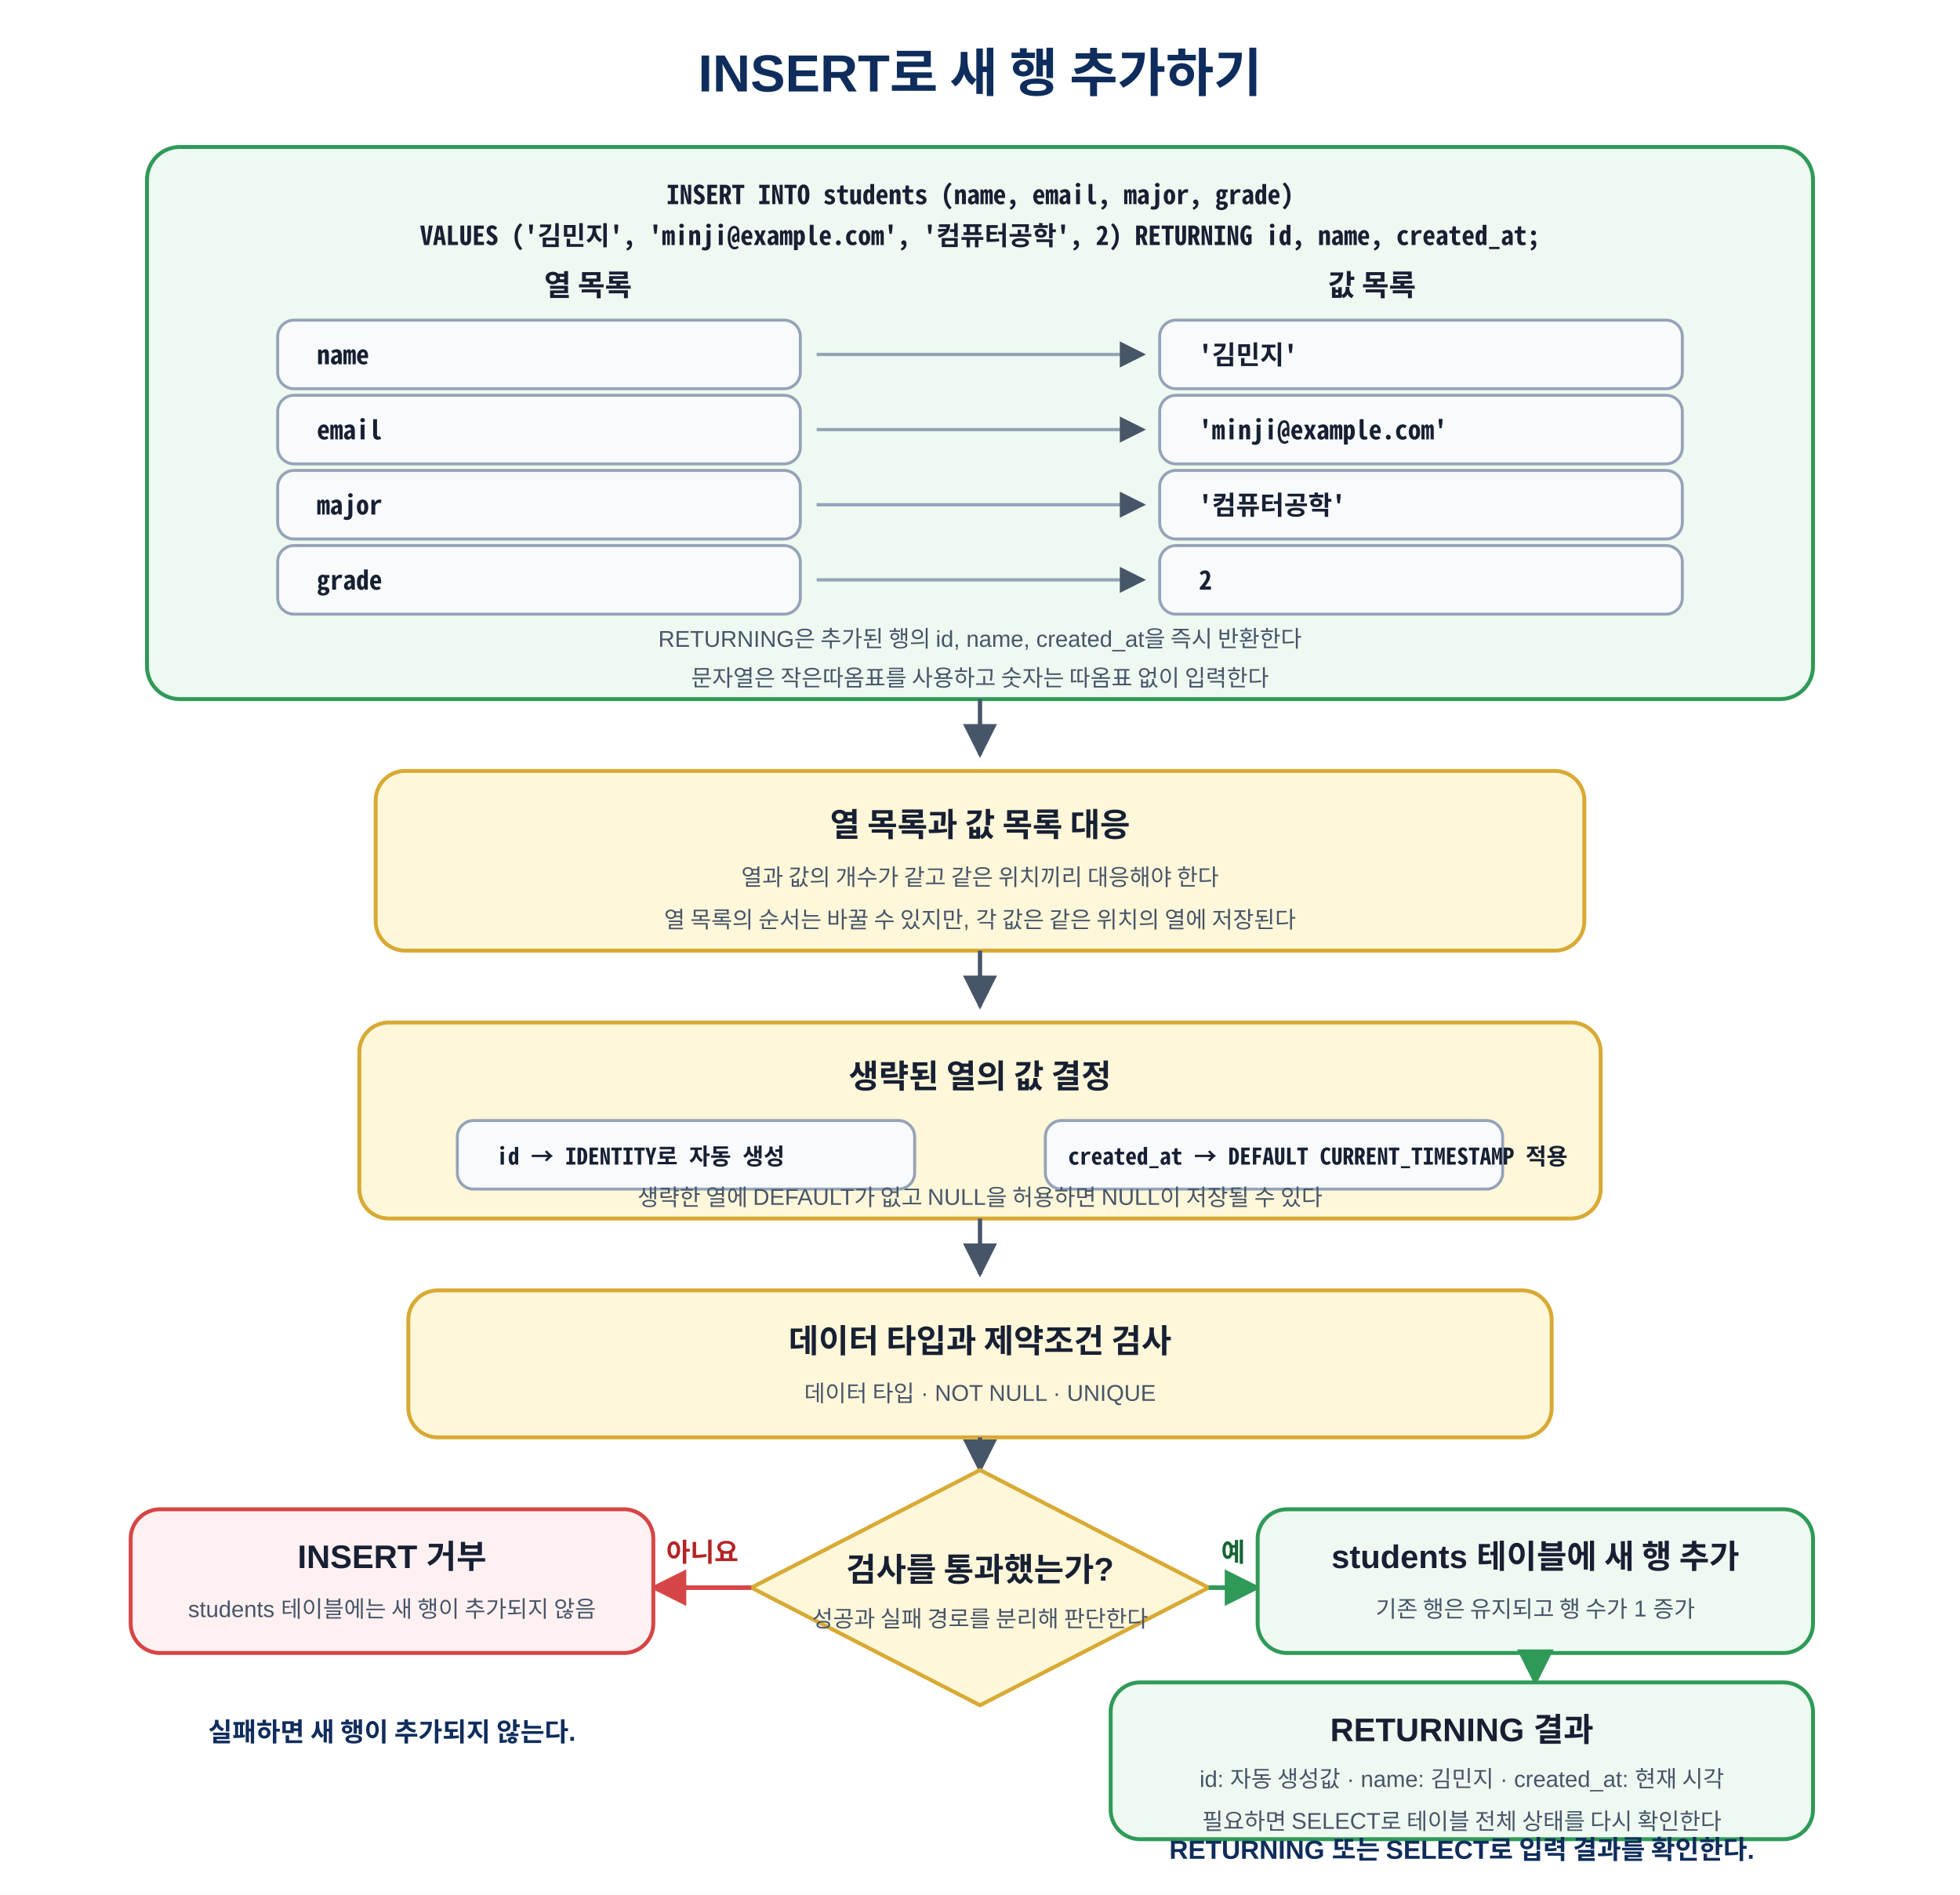
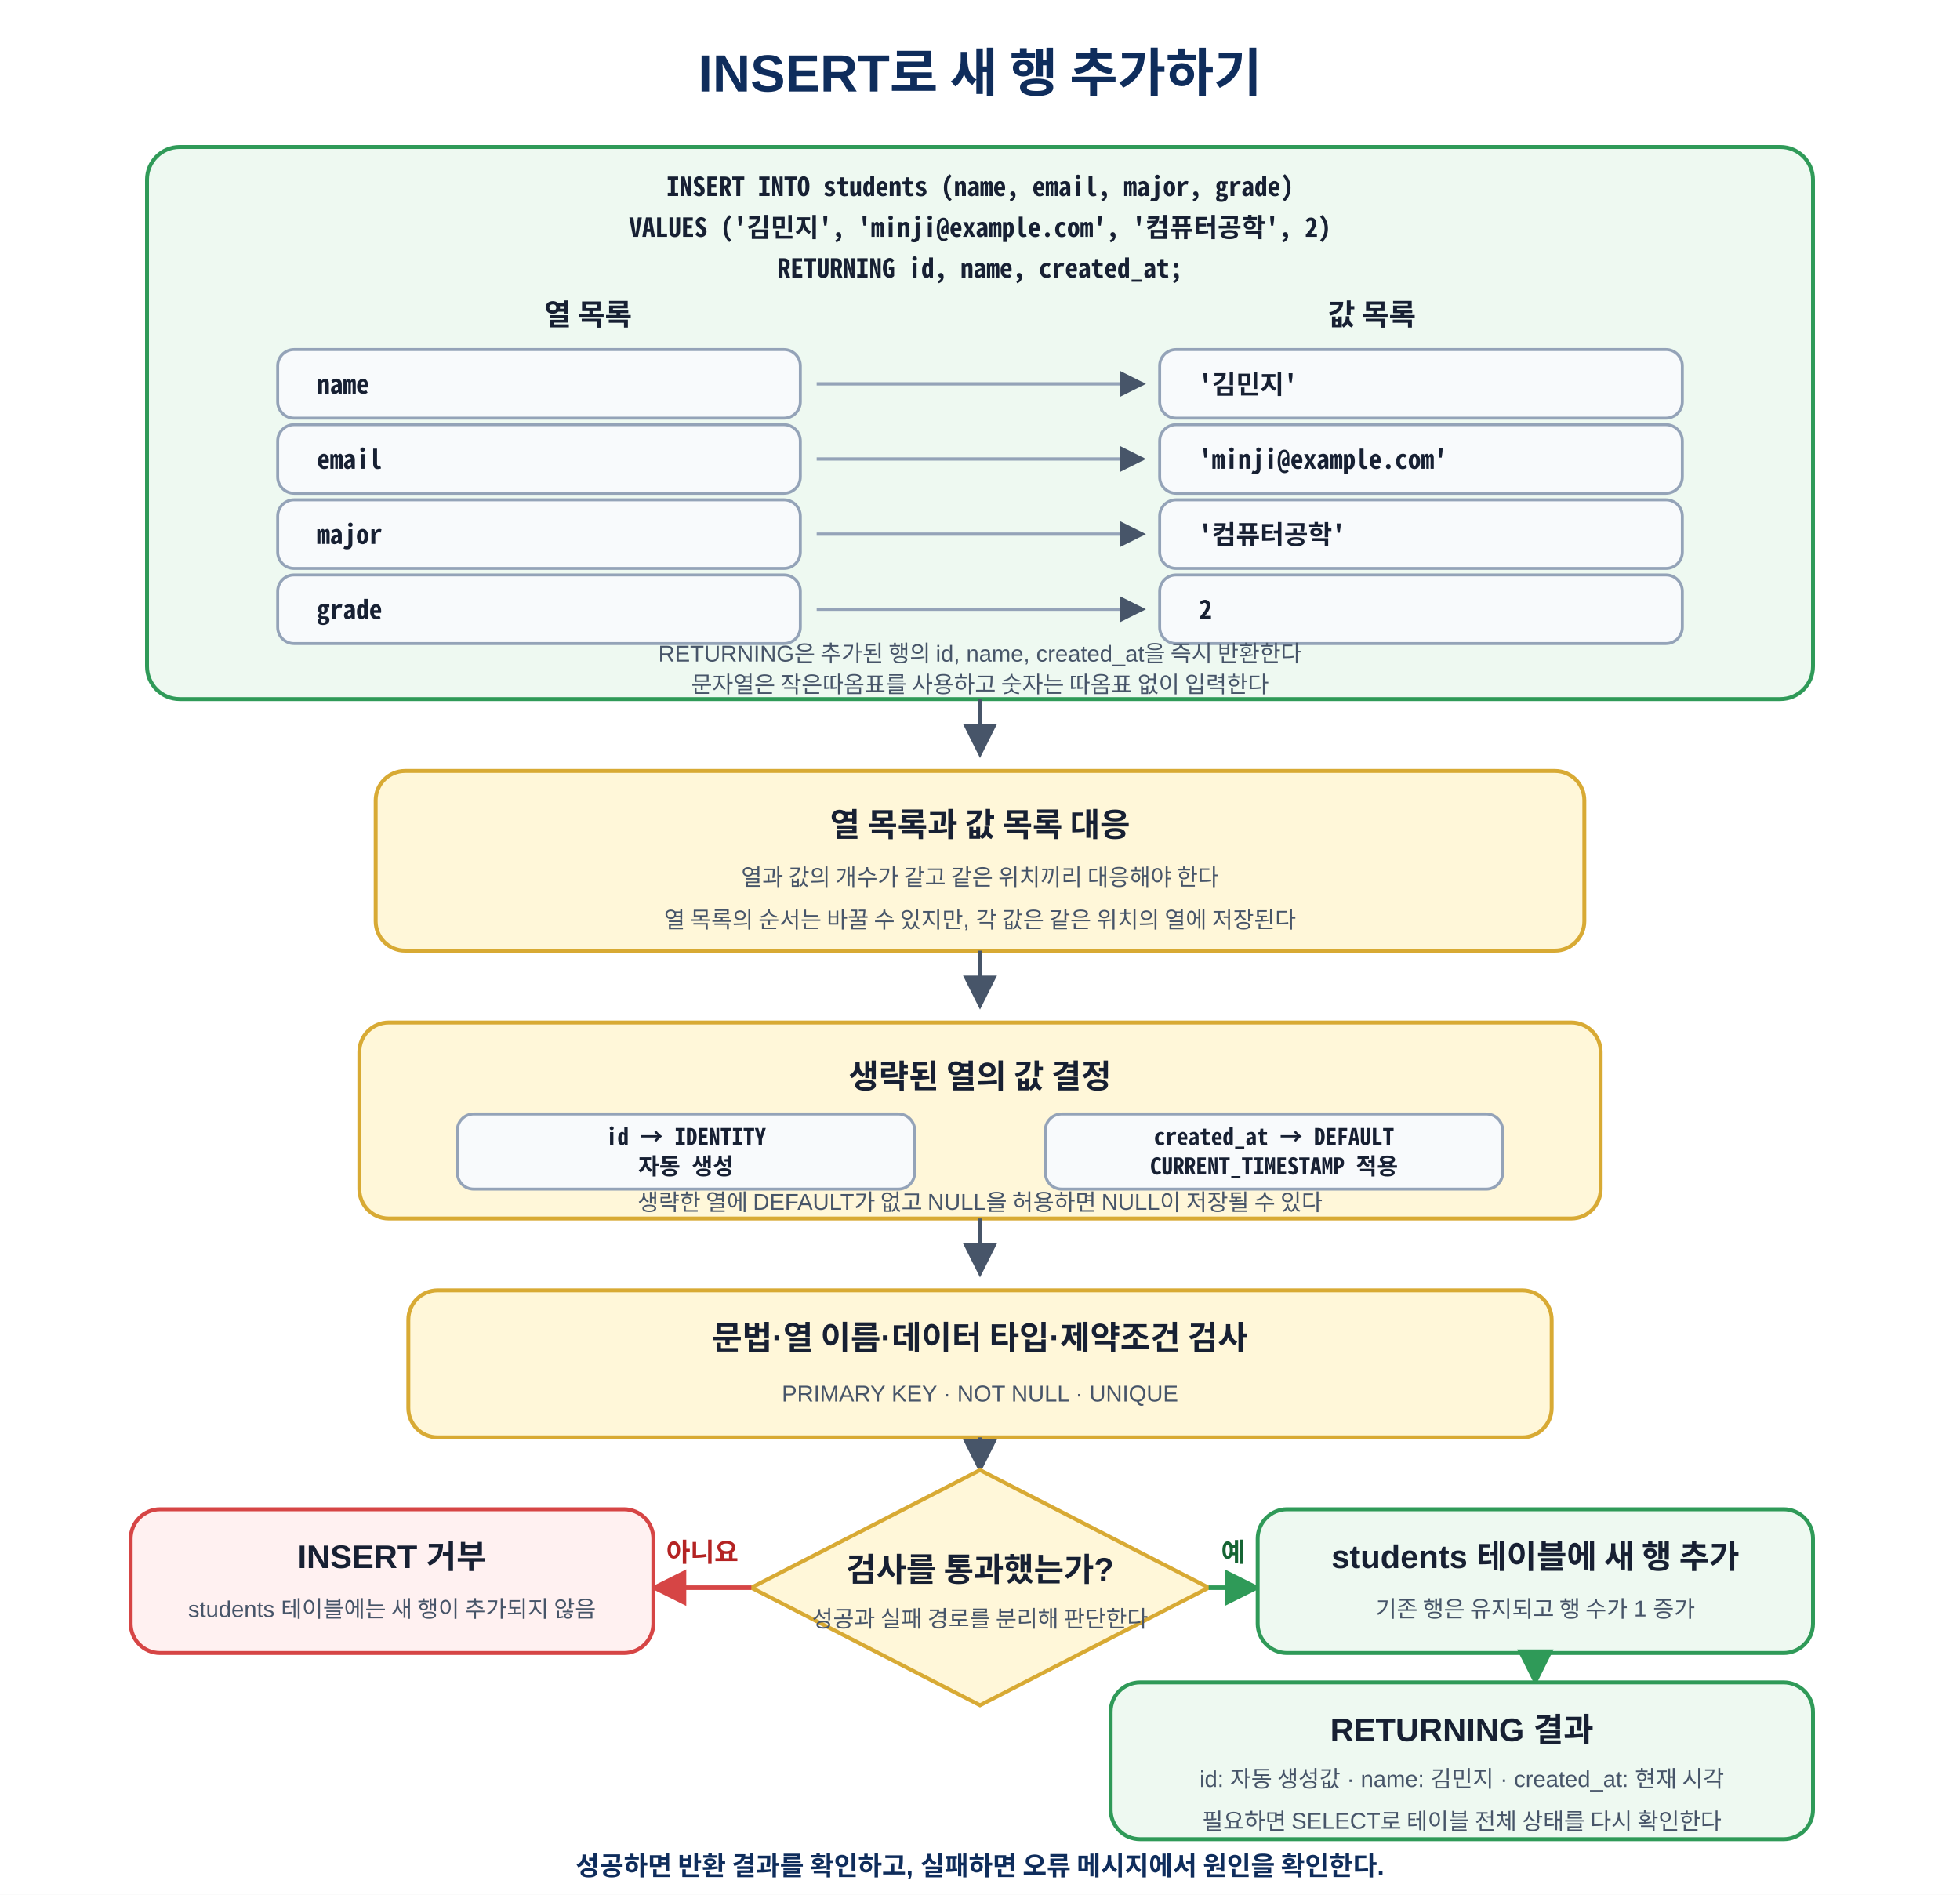
<svg xmlns="http://www.w3.org/2000/svg" width="100%" viewBox="0 0 1200 1160" role="img" aria-labelledby="title desc">
  <defs>
    <marker id="arrow" viewBox="0 0 10 10" refX="9" refY="5" markerWidth="8" markerHeight="8" orient="auto">
      <path d="M0 0L10 5L0 10Z" fill="#475569" />
    </marker>
    <marker id="arrow-green" viewBox="0 0 10 10" refX="9" refY="5" markerWidth="8" markerHeight="8" orient="auto">
      <path d="M0 0L10 5L0 10Z" fill="#2f9a58" />
    </marker>
    <marker id="arrow-red" viewBox="0 0 10 10" refX="9" refY="5" markerWidth="8" markerHeight="8" orient="auto">
      <path d="M0 0L10 5L0 10Z" fill="#d64545" />
    </marker>
    <style>
      text{font-family:"Malgun Gothic","Apple SD Gothic Neo","Noto Sans KR",Arial,sans-serif;fill:#172033}
      .mono{font-family:Consolas,D2Coding,"Noto Sans Mono CJK KR",Menlo,monospace}
      .title{font-size:32px;font-weight:700;text-anchor:middle;fill:#0f2d5c}
      .section{font-size:20px;font-weight:700;text-anchor:middle}
      .label{font-size:18px;font-weight:700;text-anchor:middle}
      .sql{font-size:16px;font-weight:700;text-anchor:middle}
      .code{font-size:16px;font-weight:700}
-       .celltext{font-size:14px;font-weight:700}
+       .celltext{font-size:14px;font-weight:700;text-anchor:middle}
      .sub{font-size:14px;text-anchor:middle;fill:#475569}
      .note{font-size:16px;font-weight:700;text-anchor:middle;fill:#0f2d5c}
      .branch{font-size:16px;font-weight:700;text-anchor:middle}
      .pass{fill:#166534}.fail{fill:#b42323}
      .insert{fill:#eef9f1;stroke:#2f9a58;stroke-width:2.4}
      .check{fill:#fff7d9;stroke:#d8aa34;stroke-width:2.4}
      .ok{fill:#eef9f1;stroke:#2f9a58;stroke-width:2.4}
      .bad{fill:#fff1f1;stroke:#d64545;stroke-width:2.4}
      .neutral{fill:#f8fafc;stroke:#94a3b8;stroke-width:1.8}
      .line{stroke:#475569;stroke-width:2.6;fill:none;marker-end:url(#arrow)}
      .ghost{stroke:#94a3b8;stroke-width:2;fill:none;marker-end:url(#arrow)}
      .success-line{stroke:#2f9a58;stroke-width:2.8;fill:none;marker-end:url(#arrow-green)}
      .fail-line{stroke:#d64545;stroke-width:2.8;fill:none;marker-end:url(#arrow-red)}
    </style>
  </defs>
  <rect width="1200" height="1160" fill="#fff" />
  <text x="600" y="56" class="title">INSERT로 새 행 추가하기</text>
  <rect x="90" y="90" width="1020" height="338" rx="20" class="insert" />
-   <text x="600" y="125" class="mono sql">INSERT INTO students (name, email, major, grade)</text>
-   <text x="600" y="150" class="mono sql">VALUES ('김민지', 'minji@example.com', '컴퓨터공학', 2) RETURNING id, name, created_at;</text>
-   <text x="360" y="181" class="label">열 목록</text>
-   <text x="840" y="181" class="label">값 목록</text>
-   <rect x="170" y="196" width="320" height="42" rx="10" class="neutral" />
-   <rect x="710" y="196" width="320" height="42" rx="10" class="neutral" />
-   <text x="194" y="223" class="mono code">name</text>
-   <text x="734" y="223" class="mono code">'김민지'</text>
-   <path d="M500 217H700" class="ghost" />
-   <rect x="170" y="242" width="320" height="42" rx="10" class="neutral" />
-   <rect x="710" y="242" width="320" height="42" rx="10" class="neutral" />
-   <text x="194" y="269" class="mono code">email</text>
-   <text x="734" y="269" class="mono code">'minji@example.com'</text>
-   <path d="M500 263H700" class="ghost" />
-   <rect x="170" y="288" width="320" height="42" rx="10" class="neutral" />
-   <rect x="710" y="288" width="320" height="42" rx="10" class="neutral" />
-   <text x="194" y="315" class="mono code">major</text>
-   <text x="734" y="315" class="mono code">'컴퓨터공학'</text>
-   <path d="M500 309H700" class="ghost" />
-   <rect x="170" y="334" width="320" height="42" rx="10" class="neutral" />
-   <rect x="710" y="334" width="320" height="42" rx="10" class="neutral" />
-   <text x="194" y="361" class="mono code">grade</text>
-   <text x="734" y="361" class="mono code">2</text>
-   <path d="M500 355H700" class="ghost" />
-   <text x="600" y="396" class="sub">RETURNING은 추가된 행의 id, name, created_at을 즉시 반환한다</text>
-   <text x="600" y="420" class="sub">문자열은 작은따옴표를 사용하고 숫자는 따옴표 없이 입력한다</text>
+   <text x="600" y="120" class="mono sql">INSERT INTO students (name, email, major, grade)</text>
+   <text x="600" y="145" class="mono sql">VALUES ('김민지', 'minji@example.com', '컴퓨터공학', 2)</text>
+   <text x="600" y="170" class="mono sql">RETURNING id, name, created_at;</text>
+   <text x="360" y="199" class="label">열 목록</text>
+   <text x="840" y="199" class="label">값 목록</text>
+   <rect x="170" y="214" width="320" height="42" rx="10" class="neutral" />
+   <rect x="710" y="214" width="320" height="42" rx="10" class="neutral" />
+   <text x="194" y="241" class="mono code">name</text>
+   <text x="734" y="241" class="mono code">'김민지'</text>
+   <path d="M500 235H700" class="ghost" />
+   <rect x="170" y="260" width="320" height="42" rx="10" class="neutral" />
+   <rect x="710" y="260" width="320" height="42" rx="10" class="neutral" />
+   <text x="194" y="287" class="mono code">email</text>
+   <text x="734" y="287" class="mono code">'minji@example.com'</text>
+   <path d="M500 281H700" class="ghost" />
+   <rect x="170" y="306" width="320" height="42" rx="10" class="neutral" />
+   <rect x="710" y="306" width="320" height="42" rx="10" class="neutral" />
+   <text x="194" y="333" class="mono code">major</text>
+   <text x="734" y="333" class="mono code">'컴퓨터공학'</text>
+   <path d="M500 327H700" class="ghost" />
+   <rect x="170" y="352" width="320" height="42" rx="10" class="neutral" />
+   <rect x="710" y="352" width="320" height="42" rx="10" class="neutral" />
+   <text x="194" y="379" class="mono code">grade</text>
+   <text x="734" y="379" class="mono code">2</text>
+   <path d="M500 373H700" class="ghost" />
+   <text x="600" y="405" class="sub">RETURNING은 추가된 행의 id, name, created_at을 즉시 반환한다</text>
+   <text x="600" y="424" class="sub">문자열은 작은따옴표를 사용하고 숫자는 따옴표 없이 입력한다</text>
  <path d="M600 428V462" class="line" />
  <rect x="230" y="472" width="740" height="110" rx="18" class="check" />
  <text x="600" y="512" class="section">열 목록과 값 목록 대응</text>
  <text x="600" y="542" class="sub">열과 값의 개수가 같고 같은 위치끼리 대응해야 한다</text>
  <text x="600" y="568" class="sub">열 목록의 순서는 바꿀 수 있지만, 각 값은 같은 위치의 열에 저장된다</text>
  <path d="M600 582V616" class="line" />
  <rect x="220" y="626" width="760" height="120" rx="18" class="check" />
  <text x="600" y="666" class="section">생략된 열의 값 결정</text>
-   <rect x="280" y="686" width="280" height="42" rx="10" class="neutral" />
-   <rect x="640" y="686" width="280" height="42" rx="10" class="neutral" />
-   <text x="304" y="713" class="mono celltext">id → IDENTITY로 자동 생성</text>
-   <text x="654" y="713" class="mono celltext">created_at → DEFAULT CURRENT_TIMESTAMP 적용</text>
-   <text x="600" y="738" class="sub">생략한 열에 DEFAULT가 없고 NULL을 허용하면 NULL이 저장될 수 있다</text>
+   <rect x="280" y="682" width="280" height="46" rx="10" class="neutral" />
+   <rect x="640" y="682" width="280" height="46" rx="10" class="neutral" />
+   <text x="420" y="701" class="mono celltext">id → IDENTITY</text>
+   <text x="420" y="719" class="mono celltext">자동 생성</text>
+   <text x="780" y="701" class="mono celltext">created_at → DEFAULT</text>
+   <text x="780" y="719" class="mono celltext">CURRENT_TIMESTAMP 적용</text>
+   <text x="600" y="741" class="sub">생략한 열에 DEFAULT가 없고 NULL을 허용하면 NULL이 저장될 수 있다</text>
  <path d="M600 746V780" class="line" />
  <rect x="250" y="790" width="700" height="90" rx="18" class="check" />
-   <text x="600" y="828" class="section">데이터 타입과 제약조건 검사</text>
-   <text x="600" y="858" class="sub">데이터 타입 · NOT NULL · UNIQUE</text>
+   <text x="600" y="826" class="section">문법·열 이름·데이터 타입·제약조건 검사</text>
+   <text x="600" y="858" class="sub">PRIMARY KEY · NOT NULL · UNIQUE</text>
  <path d="M600 880V900" class="line" />
  <path d="M600 900 L740 972 L600 1044 L460 972 Z" class="check" />
  <text x="600" y="968" class="section">검사를 통과했는가?</text>
  <text x="600" y="996" class="sub">성공과 실패 경로를 분리해 판단한다</text>
  <path d="M740 972H770" class="success-line" />
  <text x="755" y="956" class="branch pass">예</text>
  <rect x="770" y="924" width="340" height="88" rx="18" class="ok" />
  <text x="940" y="960" class="section">students 테이블에 새 행 추가</text>
  <text x="940" y="990" class="sub">기존 행은 유지되고 행 수가 1 증가</text>
  <path d="M460 972H400" class="fail-line" />
  <text x="430" y="956" class="branch fail">아니요</text>
  <rect x="80" y="924" width="320" height="88" rx="18" class="bad" />
  <text x="240" y="960" class="section">INSERT 거부</text>
  <text x="240" y="990" class="sub">students 테이블에는 새 행이 추가되지 않음</text>
  <path d="M940 1012V1030" class="success-line" />
  <rect x="680" y="1030" width="430" height="96" rx="18" class="ok" />
  <text x="895" y="1066" class="section">RETURNING 결과</text>
  <text x="895" y="1094" class="sub">id: 자동 생성값 · name: 김민지 · created_at: 현재 시각</text>
  <text x="895" y="1120" class="sub">필요하면 SELECT로 테이블 전체 상태를 다시 확인한다</text>
-   <text x="240" y="1066" class="note">실패하면 새 행이 추가되지 않는다.</text>
-   <text x="895" y="1138" class="note">RETURNING 또는 SELECT로 입력 결과를 확인한다.</text>
+   <text x="600" y="1148" class="note">성공하면 반환 결과를 확인하고, 실패하면 오류 메시지에서 원인을 확인한다.</text>
</svg>
